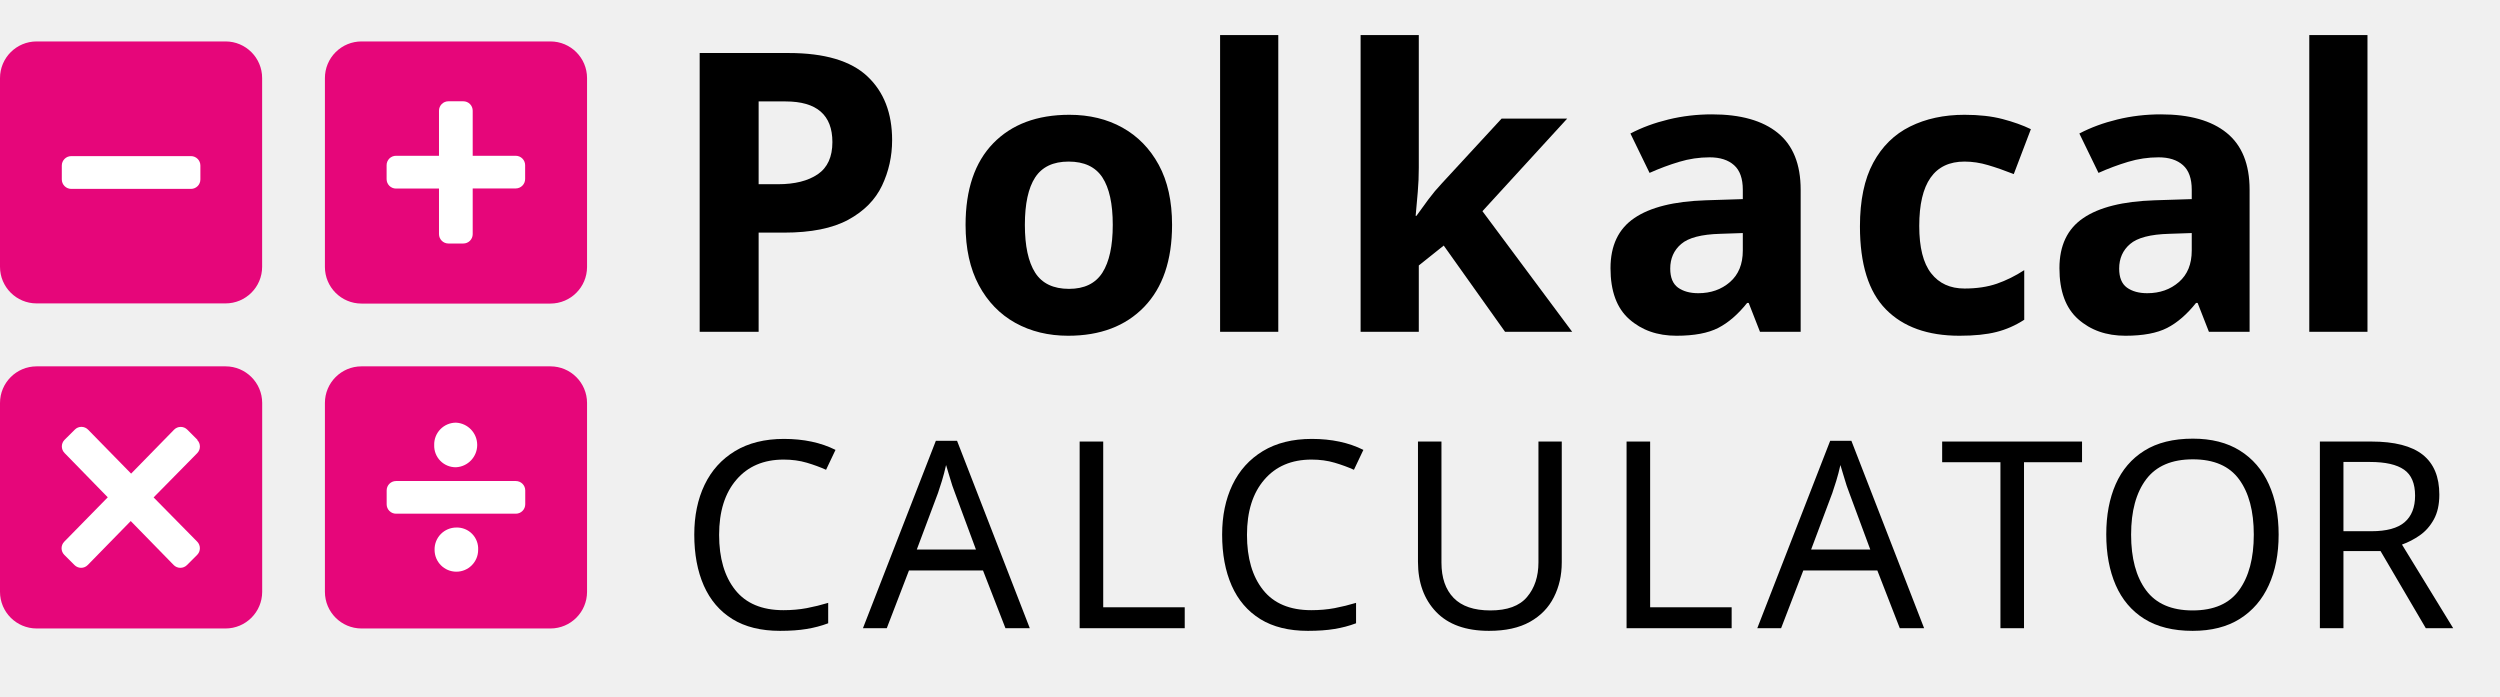
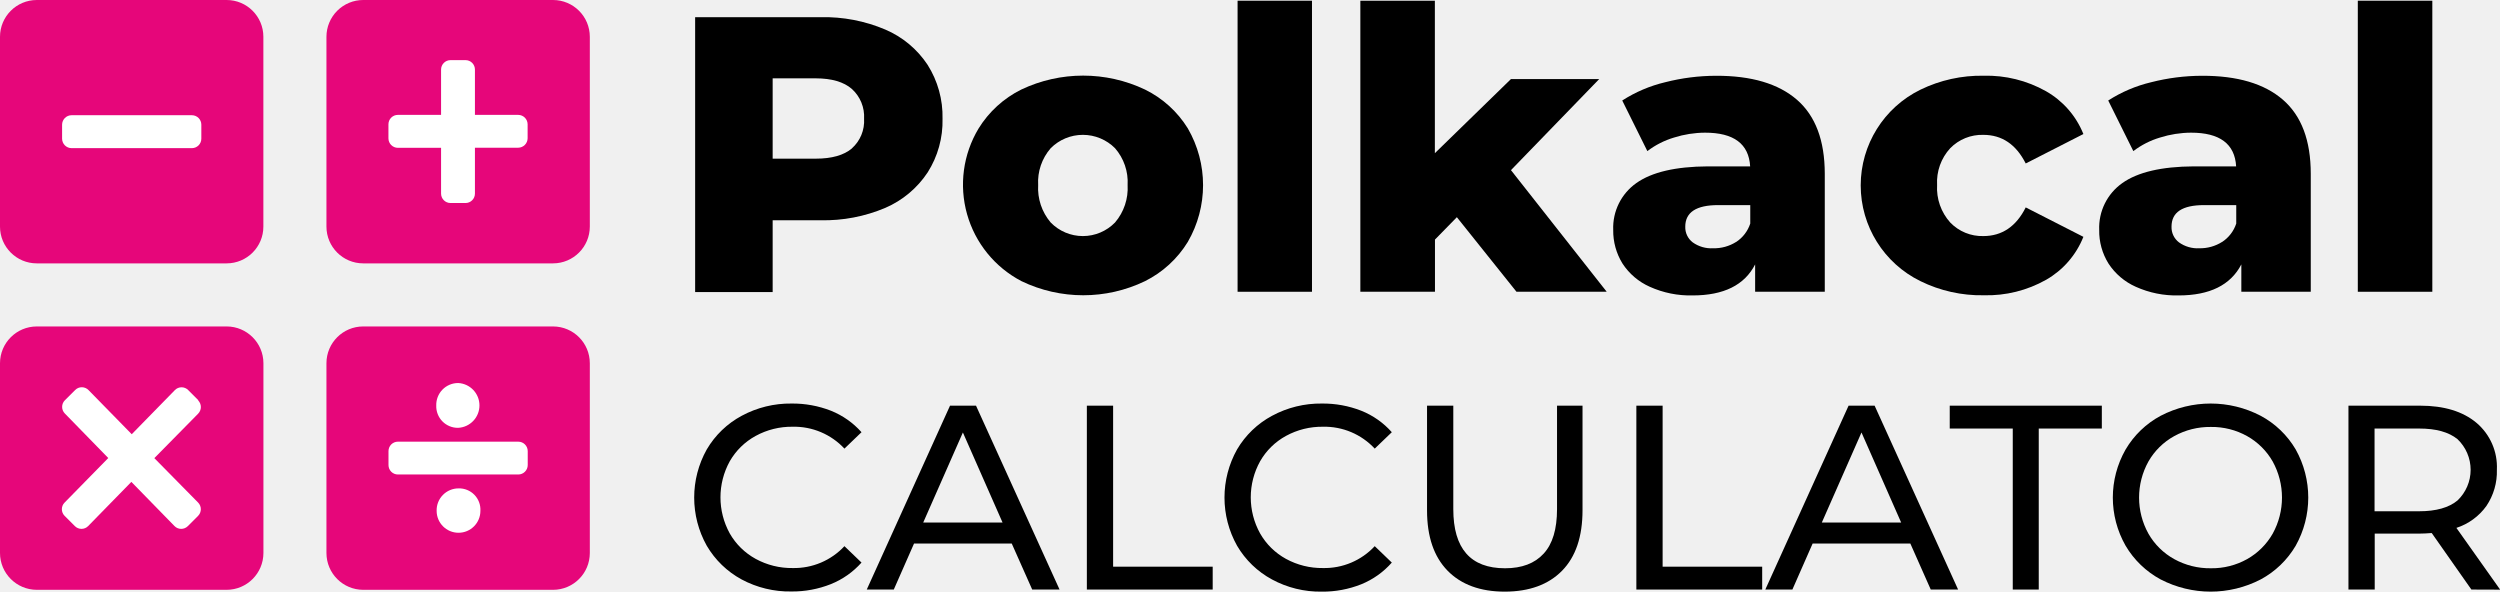
- <svg xmlns="http://www.w3.org/2000/svg" id="Layer_1" data-name="Layer 1" viewBox="0 0 459.12 128">
+ <svg xmlns="http://www.w3.org/2000/svg" id="Layer_1" data-name="Layer 1" viewBox="0 0 456.96 108.14">
  <defs>
-     <style>.cls-1{font-size:71.7px;font-family:Montserrat-ExtraBold, Montserrat;font-weight:800;}.cls-2{letter-spacing:-0.01em;}.cls-3{letter-spacing:-0.01em;}.cls-4{letter-spacing:0.01em;}.cls-5{font-size:48.01px;font-family:Montserrat-Medium, Montserrat;font-weight:500;}.cls-6{letter-spacing:-0.02em;}.cls-7{letter-spacing:0em;}.cls-8{letter-spacing:-0.01em;}.cls-9{letter-spacing:0em;}.cls-10{letter-spacing:0em;}.cls-11{letter-spacing:-0.03em;}.cls-12{letter-spacing:-0.01em;}.cls-13{fill:#e6067a;}.cls-14{fill:#fff;}</style>
+     <style>.cls-1{fill:#e6067a;}.cls-2{fill:#fff;}</style>
  </defs>
-   <text class="cls-1" transform="translate(122.04 60.94)">
-     <tspan class="cls-2">P</tspan>
-     <tspan x="52.05" y="0">ol</tspan>
-     <tspan class="cls-3" x="122.24" y="0">k</tspan>
-     <tspan class="cls-4" x="170.71" y="0">a</tspan>
-     <tspan x="216.3" y="0">cal</tspan>
-   </text>
-   <text class="cls-5" transform="translate(124.58 115.37)">
-     <tspan class="cls-6">C</tspan>
-     <tspan class="cls-7" x="33.9" y="0">A</tspan>
-     <tspan class="cls-8" x="69.04" y="0">L</tspan>
-     <tspan class="cls-9" x="96.94" y="0">C</tspan>
-     <tspan x="131.5" y="0">U</tspan>
-     <tspan class="cls-10" x="169.48" y="0">L</tspan>
-     <tspan class="cls-11" x="198.14" y="0">A</tspan>
-     <tspan class="cls-12" x="231.61" y="0">T</tspan>
-     <tspan class="cls-7" x="259.31" y="0">OR</tspan>
-   </text>
-   <path class="cls-13" d="M554,368.42a6.73,6.73,0,0,1-6.72,6.72h-34.7a6.72,6.72,0,0,1-6.72-6.72V333.73a6.72,6.72,0,0,1,6.72-6.73h34.7a6.73,6.73,0,0,1,6.72,6.73v34.69Z" transform="translate(-446.19 -319.39)" />
-   <path class="cls-13" d="M6.73,7.61H41.42a6.72,6.72,0,0,1,6.72,6.72V49a6.72,6.72,0,0,1-6.72,6.72H6.72A6.72,6.72,0,0,1,0,49V14.34A6.73,6.73,0,0,1,6.73,7.61Z" />
-   <path class="cls-13" d="M494.34,428.09a6.74,6.74,0,0,1-6.73,6.72H452.92a6.74,6.74,0,0,1-6.73-6.72v-34.7a6.73,6.73,0,0,1,6.72-6.72h34.7a6.73,6.73,0,0,1,6.73,6.72v34.7Z" transform="translate(-446.19 -319.39)" />
-   <path class="cls-13" d="M554,428.09a6.73,6.73,0,0,1-6.72,6.72h-34.7a6.73,6.73,0,0,1-6.72-6.72v-34.7a6.72,6.72,0,0,1,6.72-6.72h34.7a6.73,6.73,0,0,1,6.72,6.72v34.7Z" transform="translate(-446.19 -319.39)" />
-   <path class="cls-14" d="M530,416.27a4,4,0,0,0-4,4.11,4,4,0,1,0,8,0A3.89,3.89,0,0,0,530,416.27Z" transform="translate(-446.19 -319.39)" />
-   <path class="cls-14" d="M529.93,405.2a4.1,4.1,0,0,0,0-8.19,4,4,0,0,0-4,4.12A3.94,3.94,0,0,0,529.93,405.2Z" transform="translate(-446.19 -319.39)" />
-   <path class="cls-14" d="M540.92,407.73h-22a1.72,1.72,0,0,0-1.72,1.73V412a1.72,1.72,0,0,0,1.72,1.73h22a1.73,1.73,0,0,0,1.73-1.73v-2.55A1.73,1.73,0,0,0,540.92,407.73Z" transform="translate(-446.19 -319.39)" />
-   <path class="cls-14" d="M540.92,348H533v-8.28a1.72,1.72,0,0,0-1.73-1.73h-2.73a1.73,1.73,0,0,0-1.73,1.73V348h-7.9a1.72,1.72,0,0,0-1.72,1.73v2.56a1.73,1.73,0,0,0,1.72,1.73h7.9v8.37a1.73,1.73,0,0,0,1.73,1.72h2.73a1.72,1.72,0,0,0,1.73-1.72V354h7.9a1.74,1.74,0,0,0,1.73-1.73v-2.56A1.73,1.73,0,0,0,540.92,348Z" transform="translate(-446.19 -319.39)" />
-   <path class="cls-14" d="M482.47,400.18l-1.87-1.87a1.7,1.7,0,0,0-2.45,0l-7.88,8.06-7.89-8.06a1.71,1.71,0,0,0-1.22-.53,1.68,1.68,0,0,0-1.23.51l-1.88,1.87a1.72,1.72,0,0,0,0,2.43l7.93,8.13L458,418.86a1.72,1.72,0,0,0,0,2.43l1.88,1.88a1.72,1.72,0,0,0,1.21.5h0a1.7,1.7,0,0,0,1.22-.52l7.89-8.07,7.88,8.07a1.7,1.7,0,0,0,1.22.52h0a1.72,1.72,0,0,0,1.22-.5l1.88-1.88a1.73,1.73,0,0,0,0-2.43l-8-8.12,8-8.12a1.73,1.73,0,0,0,0-2.44Z" transform="translate(-446.19 -319.39)" />
-   <path class="cls-14" d="M459.27,354.08h22a1.73,1.73,0,0,0,1.72-1.73v-2.56a1.73,1.73,0,0,0-1.72-1.73h-22a1.74,1.74,0,0,0-1.73,1.73v2.56A1.74,1.74,0,0,0,459.27,354.08Z" transform="translate(-446.19 -319.39)" />
+   <path d="M608,332.4a17.47,17.47,0,0,1,7.74,6.45,17.67,17.67,0,0,1,2.73,9.86,17.49,17.49,0,0,1-2.73,9.82A17.67,17.67,0,0,1,608,365a28.73,28.73,0,0,1-11.83,2.26h-8.75v13.12H573.25V330.14h22.94A28.57,28.57,0,0,1,608,332.4Zm-6.1,21.72a6.71,6.71,0,0,0,2.23-5.41,6.82,6.82,0,0,0-2.23-5.45q-2.22-1.93-6.59-1.94h-7.89V356h7.89Q599.69,356,601.92,354.12Z" transform="translate(-446.19 -327)" />
+   <path d="M632.9,378.39a19.9,19.9,0,0,1-7.85-27.89,19.17,19.17,0,0,1,7.81-7.13,26.36,26.36,0,0,1,22.62,0,19.06,19.06,0,0,1,7.82,7.09,20.7,20.7,0,0,1,0,20.76,19.24,19.24,0,0,1-7.82,7.17,26,26,0,0,1-22.58,0ZM650,367.67a9.68,9.68,0,0,0,2.3-6.85,9.42,9.42,0,0,0-2.3-6.73,8.3,8.3,0,0,0-11.76,0,9.42,9.42,0,0,0-2.29,6.73,9.68,9.68,0,0,0,2.29,6.85,8.21,8.21,0,0,0,11.76,0Z" transform="translate(-446.19 -327)" />
+   <path d="M672.4,327.13H686v53.2H672.4Z" transform="translate(-446.19 -327)" />
+   <path d="M712.48,366.7l-4,4.09v9.54H694.84v-53.2h13.62V355l13.91-13.55H738.5L722.37,358.1l17.5,22.23H723.38Z" transform="translate(-446.19 -327)" />
+   <path d="M774.64,345.23q5.08,4.41,5.09,13.52v21.58H767v-5Q764.1,381,755.57,381a18,18,0,0,1-7.82-1.58,11.54,11.54,0,0,1-5-4.26,11.34,11.34,0,0,1-1.69-6.13,10,10,0,0,1,4.23-8.57q4.23-3,13.05-3.05h7.75q-.36-6.17-8.25-6.16a19.13,19.13,0,0,0-5.66.89,15.25,15.25,0,0,0-4.88,2.48l-4.59-9.25a25.32,25.32,0,0,1,7.85-3.34,37.8,37.8,0,0,1,9.29-1.18Q769.55,340.82,774.64,345.23Zm-11.11,26a6.42,6.42,0,0,0,2.58-3.37v-3.37h-5.88c-4,0-6,1.32-6,3.94a3.46,3.46,0,0,0,1.36,2.87,5.85,5.85,0,0,0,3.73,1.08A7.54,7.54,0,0,0,763.53,371.22Z" transform="translate(-446.19 -327)" />
+   <path d="M797.22,378.39a19.48,19.48,0,0,1,0-35,25.4,25.4,0,0,1,11.54-2.55,22.11,22.11,0,0,1,11.4,2.83A15.73,15.73,0,0,1,827,351.5l-10.54,5.38c-1.76-3.49-4.35-5.23-7.74-5.23a8.13,8.13,0,0,0-6.06,2.44,9.17,9.17,0,0,0-2.4,6.73,9.42,9.42,0,0,0,2.4,6.85,8.09,8.09,0,0,0,6.06,2.48c3.39,0,6-1.75,7.74-5.24L827,370.29a15.73,15.73,0,0,1-6.81,7.85,22,22,0,0,1-11.4,2.83A25.16,25.16,0,0,1,797.22,378.39Z" transform="translate(-446.19 -327)" />
+   <path d="M863.47,345.23q5.09,4.41,5.09,13.52v21.58H855.87v-5Q852.93,381,844.4,381a18,18,0,0,1-7.82-1.58,11.54,11.54,0,0,1-5-4.26,11.25,11.25,0,0,1-1.69-6.13,10,10,0,0,1,4.23-8.57q4.23-3,13.05-3.05h7.75q-.36-6.17-8.25-6.16a19.13,19.13,0,0,0-5.66.89,15.14,15.14,0,0,0-4.88,2.48l-4.59-9.25a25.32,25.32,0,0,1,7.85-3.34,37.8,37.8,0,0,1,9.29-1.18Q858.38,340.82,863.47,345.23Zm-11.12,26a6.39,6.39,0,0,0,2.59-3.37v-3.37h-5.88c-4,0-5.95,1.32-5.95,3.94a3.46,3.46,0,0,0,1.36,2.87,5.85,5.85,0,0,0,3.73,1.08A7.48,7.48,0,0,0,852.35,371.22Z" transform="translate(-446.19 -327)" />
+   <path d="M877.16,327.13h13.62v53.2H877.16Z" transform="translate(-446.19 -327)" />
+   <path d="M581.74,432.91a16.49,16.49,0,0,1-6.36-6.15,18,18,0,0,1,0-17.62,16.38,16.38,0,0,1,6.38-6.14,18.71,18.71,0,0,1,9.13-2.24,19.26,19.26,0,0,1,7.2,1.32,14.93,14.93,0,0,1,5.57,3.92l-3.12,3a12.56,12.56,0,0,0-9.46-4,13.71,13.71,0,0,0-6.77,1.68,12.17,12.17,0,0,0-4.73,4.63,13.66,13.66,0,0,0,0,13.2,12.19,12.19,0,0,0,4.73,4.64,13.71,13.71,0,0,0,6.77,1.68,12.56,12.56,0,0,0,9.46-4l3.12,3a15,15,0,0,1-5.6,3.94,19,19,0,0,1-7.22,1.34A18.53,18.53,0,0,1,581.74,432.91Z" transform="translate(-446.19 -327)" />
+   <path d="M631.12,426.35H613.26l-3.7,8.41h-4.94l15.22-33.61h4.75l15.27,33.61h-5Zm-1.68-3.84-7.25-16.46-7.25,16.46Z" transform="translate(-446.19 -327)" />
+   <path d="M644.85,401.15h4.8v29.43h18.2v4.18h-23Z" transform="translate(-446.19 -327)" />
+   <path d="M678.68,432.91a16.45,16.45,0,0,1-6.37-6.15,18,18,0,0,1,0-17.62A16.41,16.41,0,0,1,678.7,403a18.67,18.67,0,0,1,9.12-2.24,19.19,19.19,0,0,1,7.2,1.32,14.77,14.77,0,0,1,5.57,3.92l-3.12,3a12.54,12.54,0,0,0-9.46-4,13.73,13.73,0,0,0-6.77,1.68,12.14,12.14,0,0,0-4.72,4.63,13.59,13.59,0,0,0,0,13.2,12.17,12.17,0,0,0,4.72,4.64,13.73,13.73,0,0,0,6.77,1.68,12.54,12.54,0,0,0,9.46-4l3.12,3A14.92,14.92,0,0,1,695,433.8a19,19,0,0,1-7.23,1.34A18.49,18.49,0,0,1,678.68,432.91Z" transform="translate(-446.19 -327)" />
+   <path d="M710.77,431.3q-3.74-3.84-3.74-11V401.15h4.8v18.92q0,10.8,9.46,10.8,4.61,0,7.05-2.67c1.64-1.77,2.45-4.49,2.45-8.13V401.15h4.66v19.11q0,7.25-3.74,11.06t-10.47,3.82Q714.52,435.14,710.77,431.3Z" transform="translate(-446.19 -327)" />
+   <path d="M745.29,401.15h4.8v29.43h18.2v4.18h-23Z" transform="translate(-446.19 -327)" />
+   <path d="M795.37,426.35H777.51l-3.7,8.41h-4.95l15.22-33.61h4.76l15.26,33.61h-5Zm-1.68-3.84-7.25-16.46-7.25,16.46Z" transform="translate(-446.19 -327)" />
+   <path d="M814.09,405.33H802.57v-4.18h27.8v4.18H818.84v29.43h-4.75Z" transform="translate(-446.19 -327)" />
+   <path d="M841.12,432.91a16.54,16.54,0,0,1-6.41-6.17,17.73,17.73,0,0,1,0-17.57,16.47,16.47,0,0,1,6.41-6.17,19.79,19.79,0,0,1,18.29,0,16.41,16.41,0,0,1,6.39,6.14,18,18,0,0,1,0,17.62,16.44,16.44,0,0,1-6.39,6.15,19.87,19.87,0,0,1-18.29,0Zm15.82-3.72a12.36,12.36,0,0,0,4.66-4.64,13.66,13.66,0,0,0,0-13.2,12.33,12.33,0,0,0-4.66-4.63,13.2,13.2,0,0,0-6.65-1.68,13.49,13.49,0,0,0-6.7,1.68,12.23,12.23,0,0,0-4.7,4.63,13.59,13.59,0,0,0,0,13.2,12.25,12.25,0,0,0,4.7,4.64,13.49,13.49,0,0,0,6.7,1.68A13.2,13.2,0,0,0,856.94,429.19Z" transform="translate(-446.19 -327)" />
+   <path d="M897.92,434.76l-7.25-10.33c-.9.07-1.6.1-2.11.1h-8.31v10.23h-4.8V401.15h13.11q6.53,0,10.27,3.12a10.57,10.57,0,0,1,3.75,8.59,11.23,11.23,0,0,1-1.92,6.63,10.87,10.87,0,0,1-5.48,4l8,11.29Zm-2.54-16.28a7.74,7.74,0,0,0,0-11.21c-1.61-1.3-3.93-1.94-7-1.94h-8.16v15.12h8.16Q893,420.45,895.38,418.48Z" transform="translate(-446.19 -327)" />
+   <path class="cls-1" d="M554,368.42a6.73,6.73,0,0,1-6.72,6.72h-34.7a6.72,6.72,0,0,1-6.72-6.72V333.73a6.72,6.72,0,0,1,6.72-6.73h34.7a6.73,6.73,0,0,1,6.72,6.73v34.69Z" transform="translate(-446.19 -327)" />
+   <path class="cls-1" d="M6.73,0H41.42a6.72,6.72,0,0,1,6.72,6.72v34.7a6.72,6.72,0,0,1-6.72,6.72H6.72A6.72,6.72,0,0,1,0,41.42V6.73A6.73,6.73,0,0,1,6.73,0Z" />
+   <path class="cls-1" d="M494.34,428.09a6.74,6.74,0,0,1-6.73,6.72H452.92a6.74,6.74,0,0,1-6.73-6.72v-34.7a6.73,6.73,0,0,1,6.72-6.72h34.7a6.73,6.73,0,0,1,6.73,6.72v34.7Z" transform="translate(-446.19 -327)" />
+   <path class="cls-1" d="M554,428.09a6.73,6.73,0,0,1-6.72,6.72h-34.7a6.73,6.73,0,0,1-6.72-6.72v-34.7a6.72,6.72,0,0,1,6.72-6.72h34.7a6.73,6.73,0,0,1,6.72,6.72v34.7Z" transform="translate(-446.19 -327)" />
+   <path class="cls-2" d="M530,416.27a4,4,0,0,0-4,4.11,4,4,0,1,0,8,0A3.89,3.89,0,0,0,530,416.27Z" transform="translate(-446.19 -327)" />
+   <path class="cls-2" d="M529.93,405.2a4.1,4.1,0,0,0,0-8.19,4,4,0,0,0-4,4.12A3.94,3.94,0,0,0,529.93,405.2Z" transform="translate(-446.19 -327)" />
+   <path class="cls-2" d="M540.92,407.73h-22a1.72,1.72,0,0,0-1.72,1.73V412a1.72,1.72,0,0,0,1.72,1.73h22a1.73,1.73,0,0,0,1.73-1.73v-2.55A1.73,1.73,0,0,0,540.92,407.73Z" transform="translate(-446.19 -327)" />
+   <path class="cls-2" d="M540.92,348H533v-8.28a1.72,1.72,0,0,0-1.73-1.73h-2.73a1.73,1.73,0,0,0-1.73,1.73V348h-7.9a1.72,1.72,0,0,0-1.72,1.73v2.56a1.73,1.73,0,0,0,1.72,1.73h7.9v8.37a1.73,1.73,0,0,0,1.73,1.72h2.73a1.72,1.72,0,0,0,1.73-1.72V354h7.9a1.74,1.74,0,0,0,1.73-1.73v-2.56A1.73,1.73,0,0,0,540.92,348Z" transform="translate(-446.19 -327)" />
+   <path class="cls-2" d="M482.47,400.18l-1.87-1.87a1.7,1.7,0,0,0-2.45,0l-7.88,8.06-7.89-8.06a1.71,1.71,0,0,0-1.22-.53,1.68,1.68,0,0,0-1.23.51l-1.88,1.87a1.72,1.72,0,0,0,0,2.43l7.93,8.13L458,418.86a1.72,1.72,0,0,0,0,2.43l1.88,1.88a1.72,1.72,0,0,0,1.21.5h0a1.7,1.7,0,0,0,1.22-.52l7.89-8.07,7.88,8.07a1.7,1.7,0,0,0,1.22.52h0a1.72,1.72,0,0,0,1.22-.5l1.88-1.88a1.73,1.73,0,0,0,0-2.43l-8-8.12,8-8.12a1.73,1.73,0,0,0,0-2.44Z" transform="translate(-446.19 -327)" />
+   <path class="cls-2" d="M459.27,354.08h22a1.73,1.73,0,0,0,1.72-1.73v-2.56a1.73,1.73,0,0,0-1.72-1.73h-22a1.74,1.74,0,0,0-1.73,1.73v2.56A1.74,1.74,0,0,0,459.27,354.08Z" transform="translate(-446.19 -327)" />
</svg>
